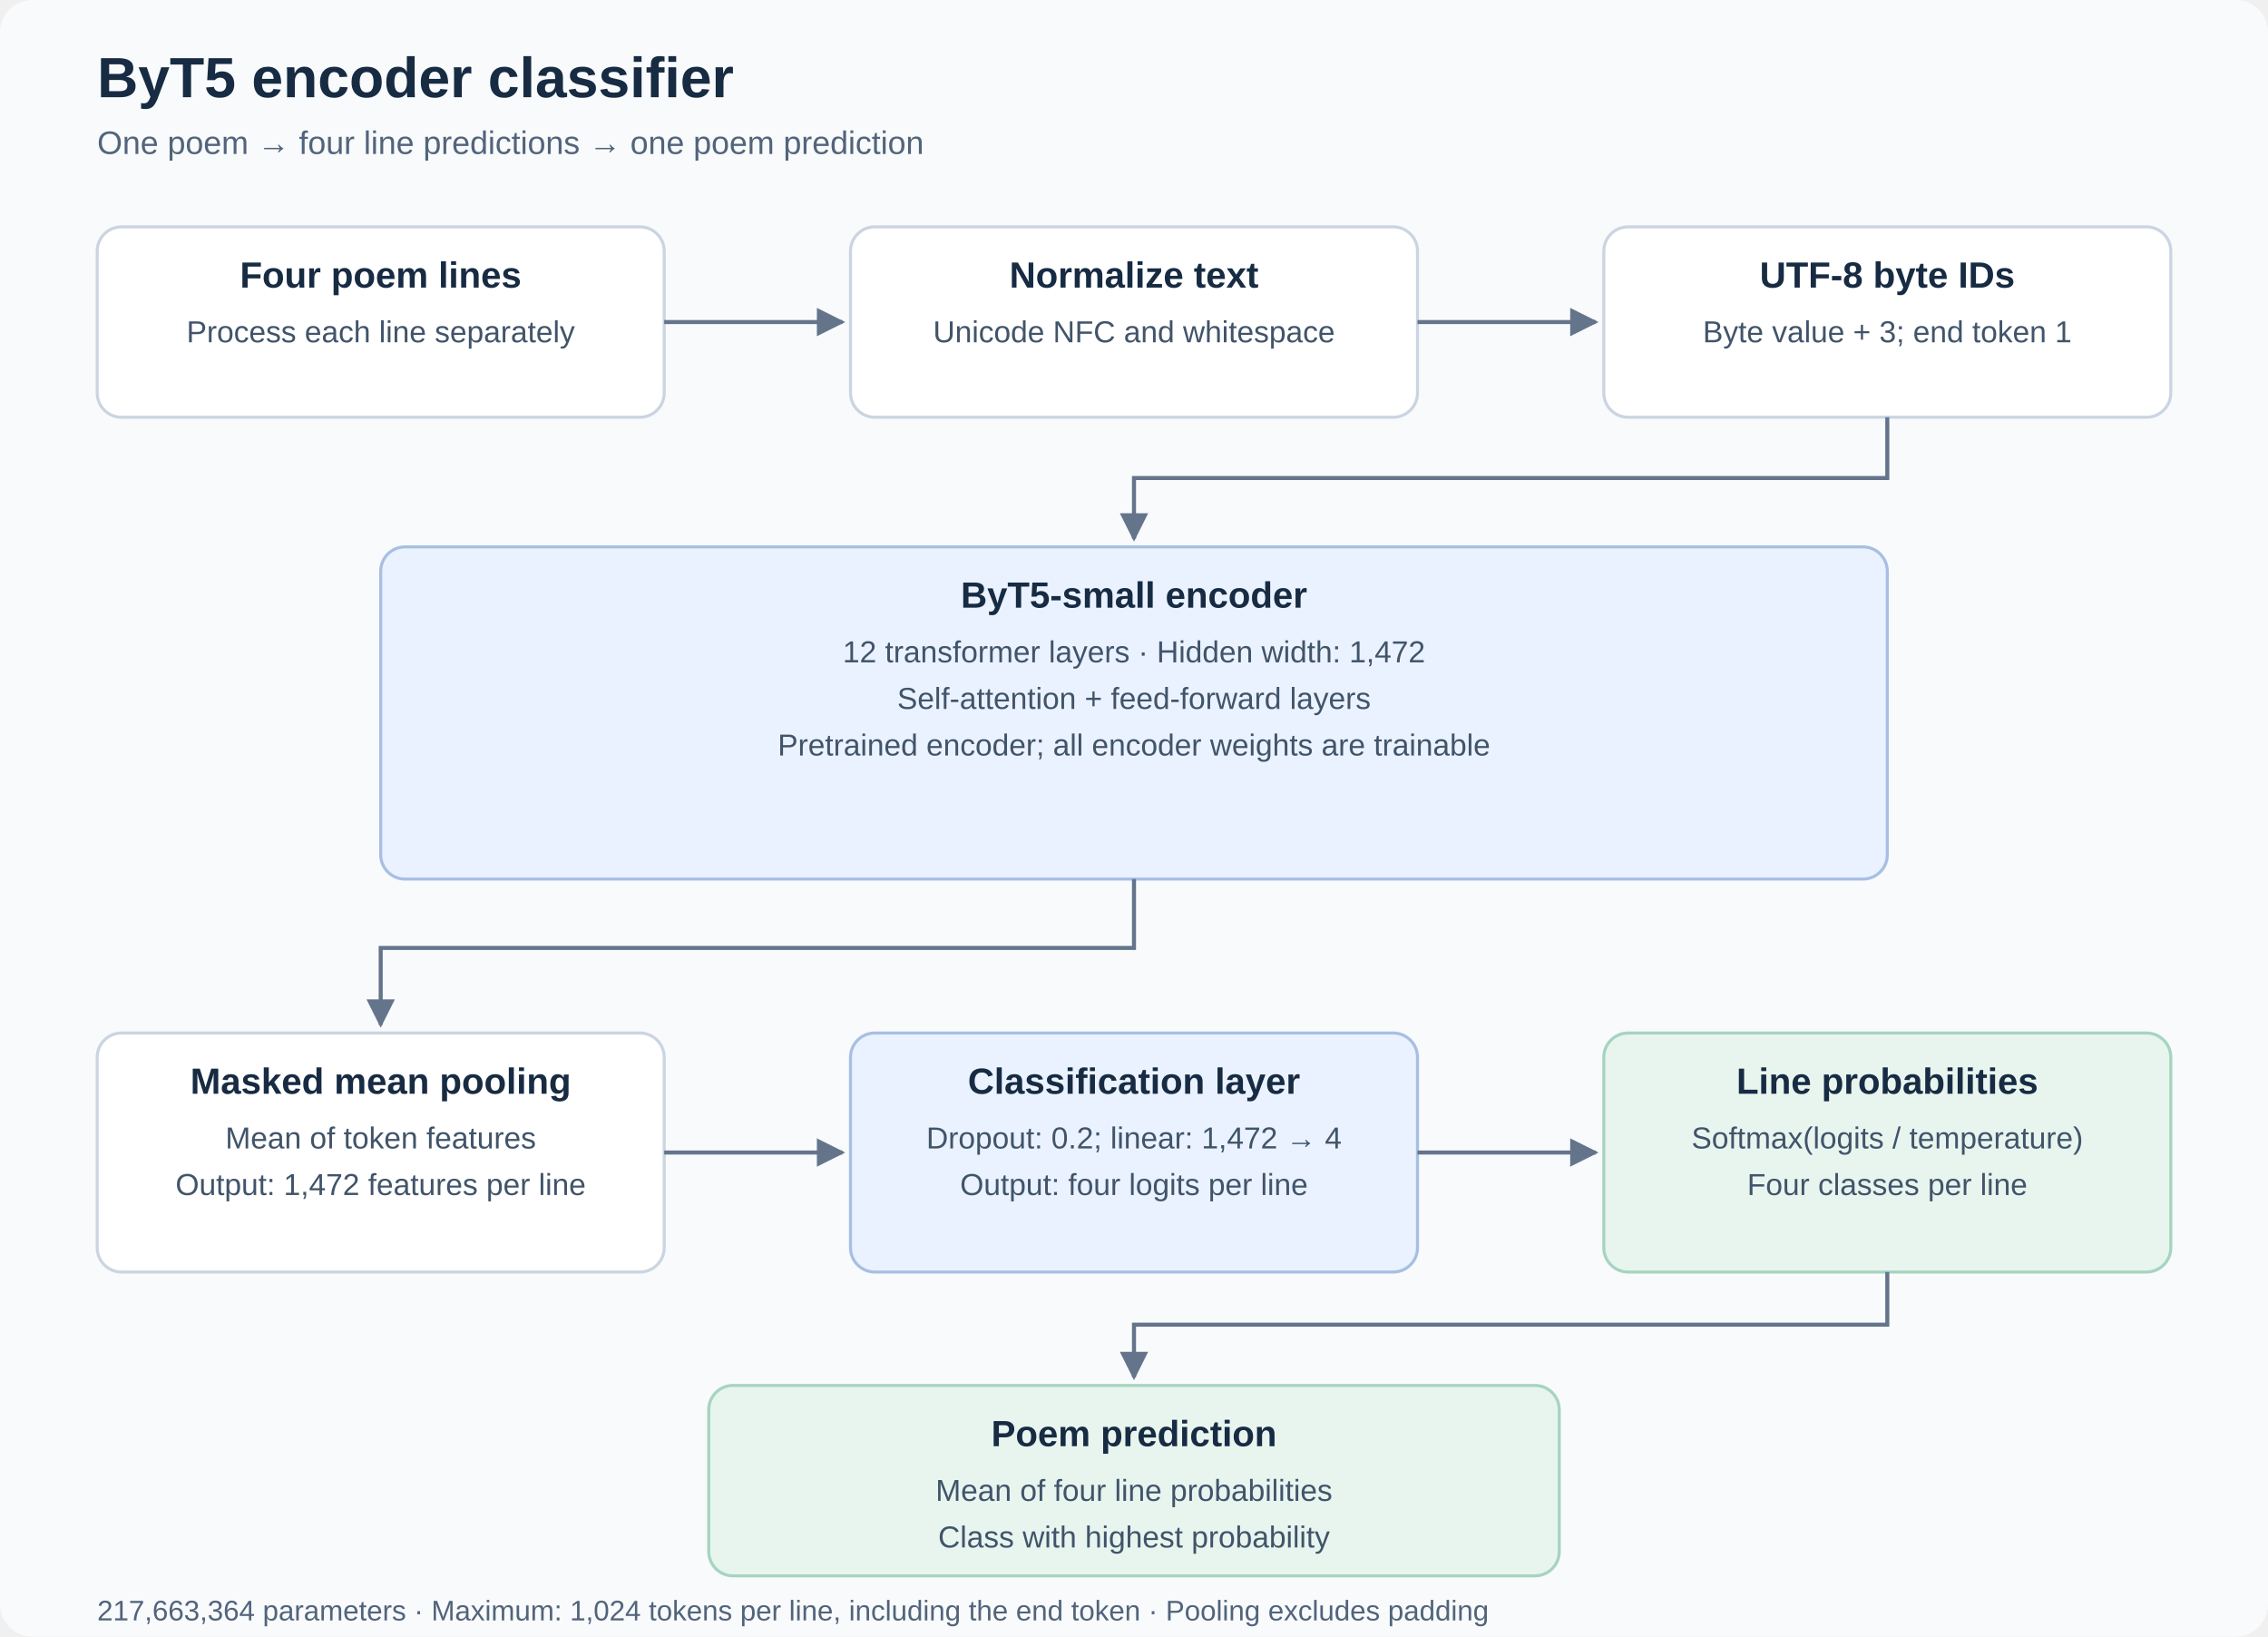
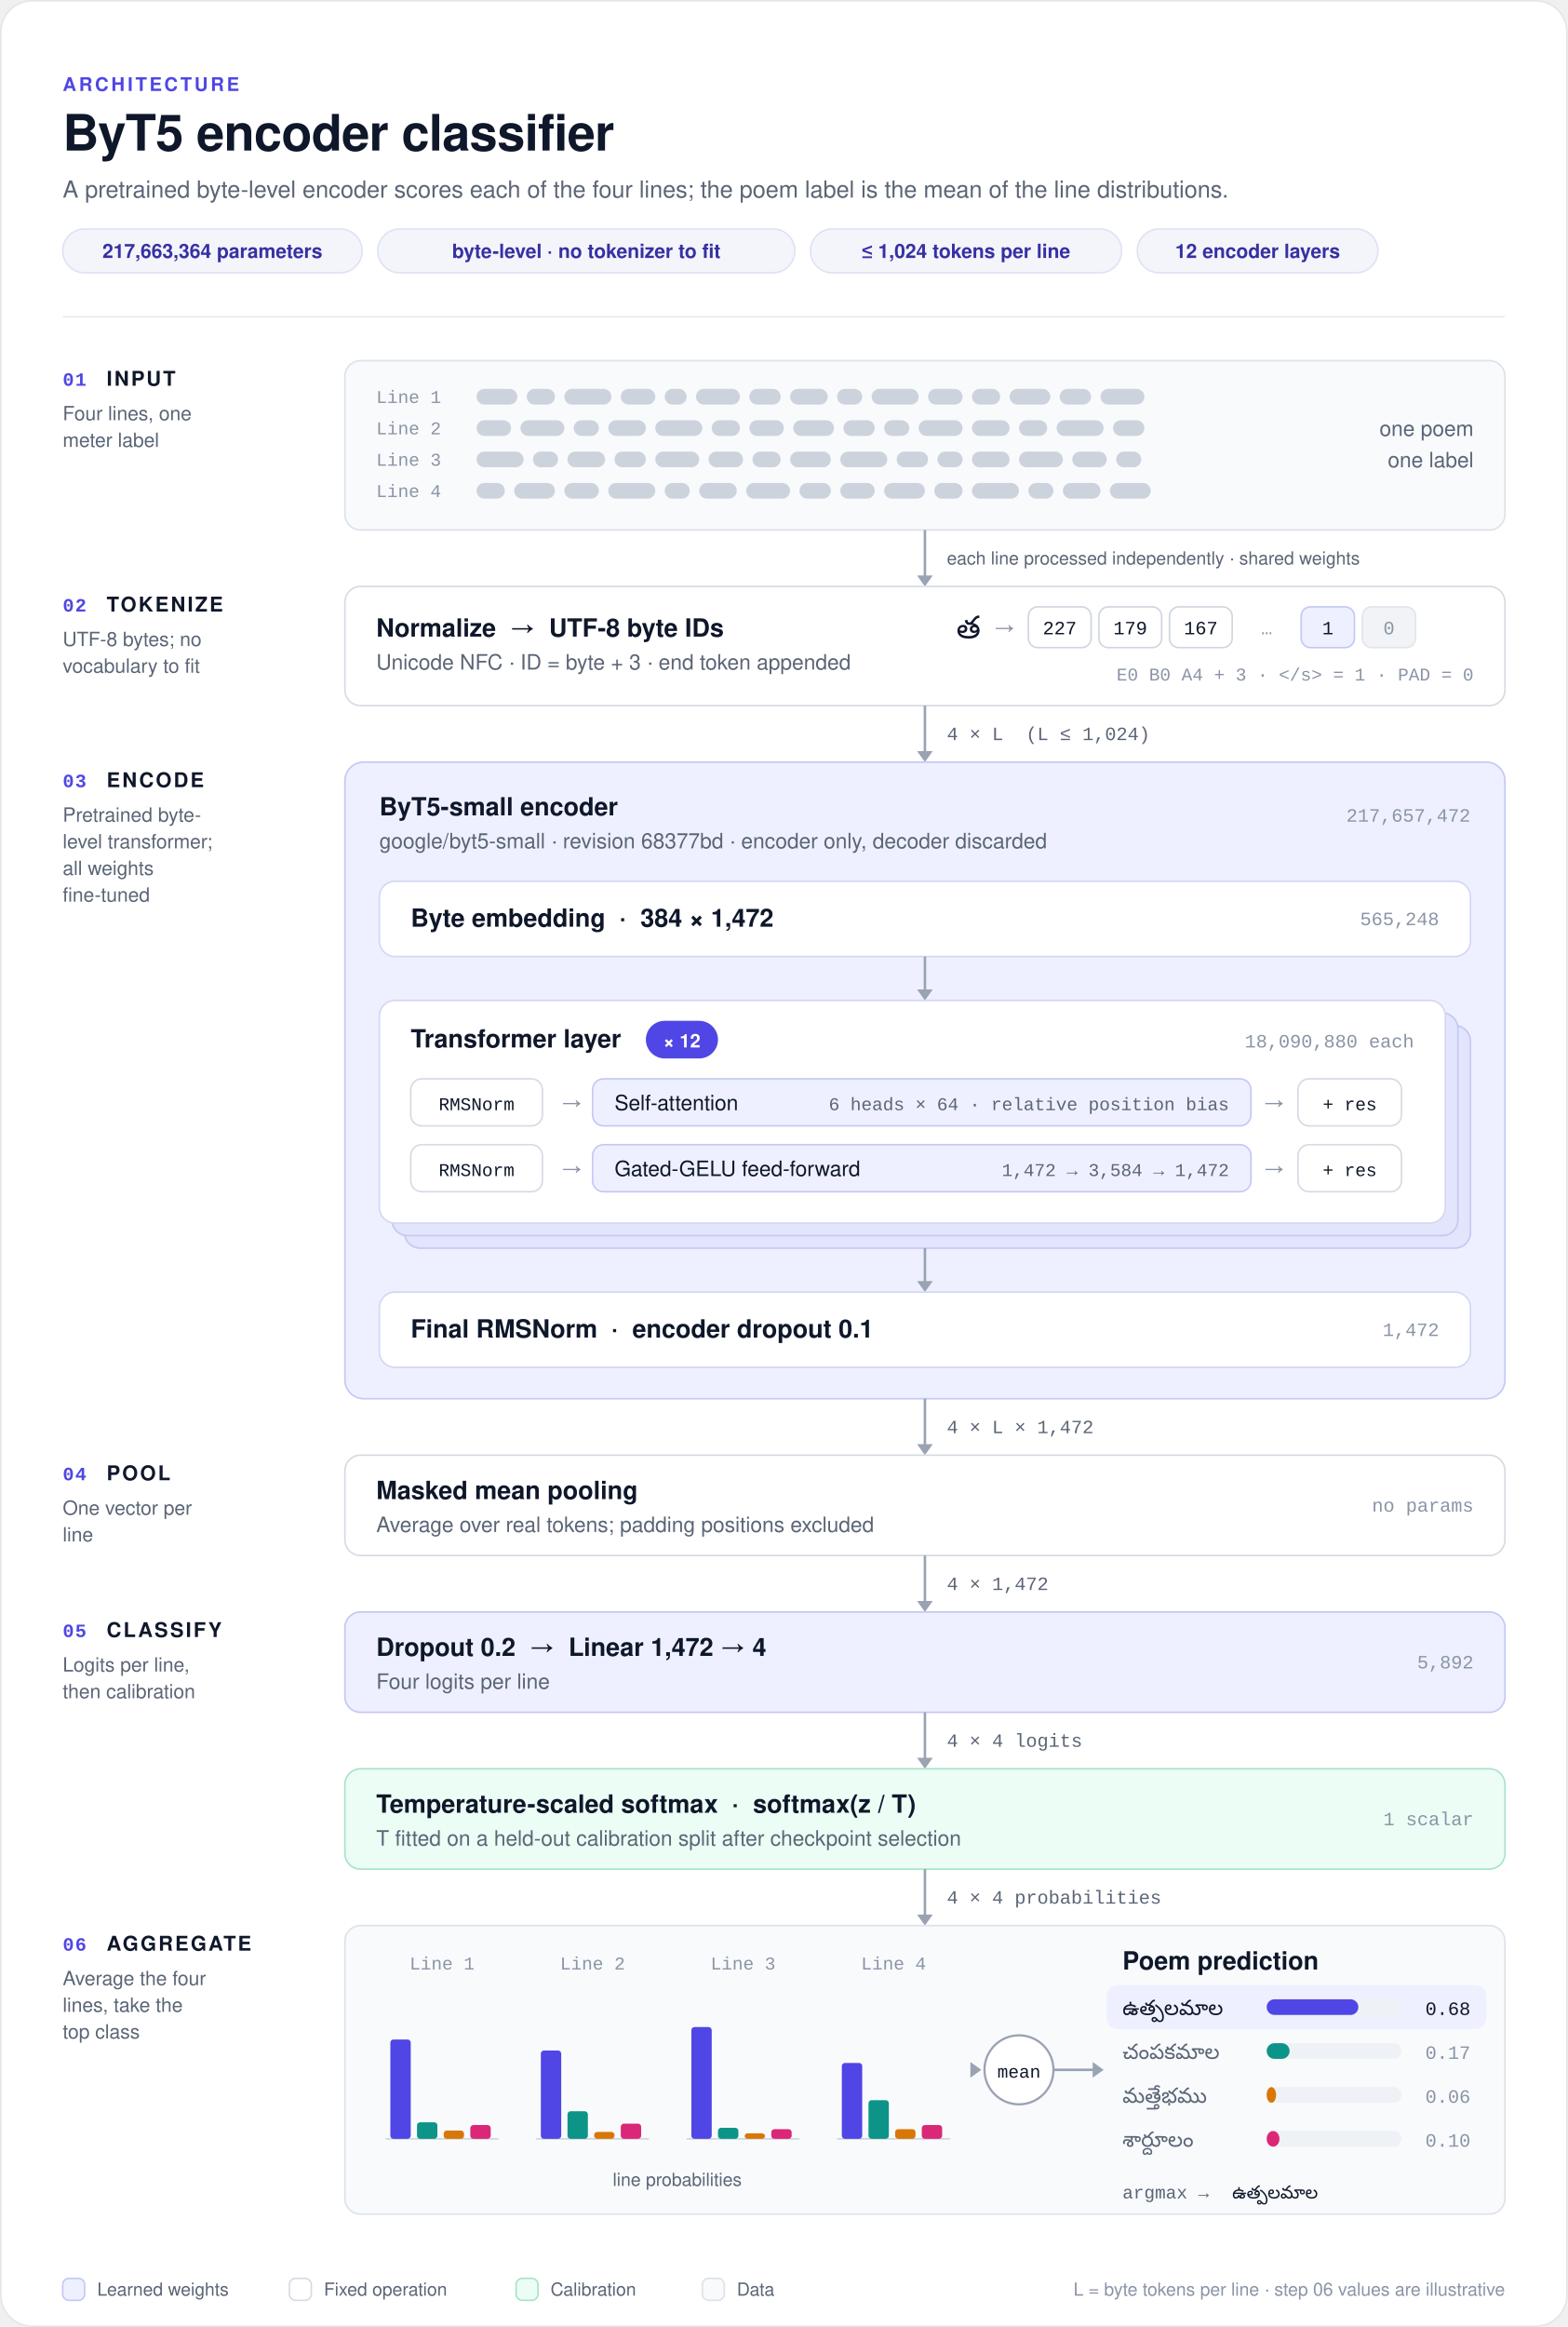
- <svg xmlns="http://www.w3.org/2000/svg" width="1120" height="808" viewBox="0 0 1120 808" role="img" aria-labelledby="title desc">
-   <defs>
-     <marker id="arrow" viewBox="0 0 10 10" refX="9" refY="5" markerWidth="7" markerHeight="7" orient="auto-start-reverse">
-       <path d="M 0 0 L 10 5 L 0 10 z" fill="#64748b" />
-     </marker>
-   </defs>
-   <style>text{font-family:Arial,Helvetica,sans-serif;fill:#172b43}.title{font-size:28px;font-weight:700}.subtitle{font-size:16px;fill:#52647b}.label{font-size:18px;font-weight:700}.detail{font-size:15px;fill:#41546a}.small{font-size:14px;fill:#52647b}.arrow{fill:none;stroke:#64748b;stroke-width:2;marker-end:url(#arrow)}</style>
-   <rect width="1120" height="808" rx="16" fill="#f8fafc" />
-   <text x="48" y="48" class="title">ByT5 encoder classifier</text>
-   <text x="48" y="76" class="subtitle">One poem → four line predictions → one poem prediction</text>
-   <rect x="48" y="112" width="280" height="94" rx="12" fill="#ffffff" stroke="#cbd5e1" stroke-width="1.5" />
-   <text x="188.0" y="142" text-anchor="middle" class="label">Four poem lines</text>
-   <text x="188.0" y="169" text-anchor="middle" class="detail">Process each line separately</text>
-   <rect x="420" y="112" width="280" height="94" rx="12" fill="#ffffff" stroke="#cbd5e1" stroke-width="1.5" />
-   <text x="560.0" y="142" text-anchor="middle" class="label">Normalize text</text>
-   <text x="560.0" y="169" text-anchor="middle" class="detail">Unicode NFC and whitespace</text>
-   <rect x="792" y="112" width="280" height="94" rx="12" fill="#ffffff" stroke="#cbd5e1" stroke-width="1.5" />
-   <text x="932.0" y="142" text-anchor="middle" class="label">UTF-8 byte IDs</text>
-   <text x="932.0" y="169" text-anchor="middle" class="detail">Byte value + 3; end token 1</text>
-   <path d="M 328 159 H 416" class="arrow" />
-   <path d="M 700 159 H 788" class="arrow" />
-   <rect x="188" y="270" width="744" height="164" rx="12" fill="#eaf2ff" stroke="#a8bfe3" stroke-width="1.5" />
-   <text x="560.0" y="300" text-anchor="middle" class="label">ByT5-small encoder</text>
-   <text x="560.0" y="327" text-anchor="middle" class="detail">12 transformer layers · Hidden width: 1,472</text>
-   <text x="560.0" y="350" text-anchor="middle" class="detail">Self-attention + feed-forward layers</text>
-   <text x="560.0" y="373" text-anchor="middle" class="detail">Pretrained encoder; all encoder weights are trainable</text>
-   <path d="M 932 206 V 236 H 560 V 266" class="arrow" />
-   <rect x="48" y="510" width="280" height="118" rx="12" fill="#ffffff" stroke="#cbd5e1" stroke-width="1.5" />
-   <text x="188.0" y="540" text-anchor="middle" class="label">Masked mean pooling</text>
-   <text x="188.0" y="567" text-anchor="middle" class="detail">Mean of token features</text>
-   <text x="188.0" y="590" text-anchor="middle" class="detail">Output: 1,472 features per line</text>
-   <rect x="420" y="510" width="280" height="118" rx="12" fill="#eaf2ff" stroke="#a8bfe3" stroke-width="1.5" />
-   <text x="560.0" y="540" text-anchor="middle" class="label">Classification layer</text>
-   <text x="560.0" y="567" text-anchor="middle" class="detail">Dropout: 0.2; linear: 1,472 → 4</text>
-   <text x="560.0" y="590" text-anchor="middle" class="detail">Output: four logits per line</text>
-   <rect x="792" y="510" width="280" height="118" rx="12" fill="#e8f5ef" stroke="#a6d4bf" stroke-width="1.5" />
-   <text x="932.0" y="540" text-anchor="middle" class="label">Line probabilities</text>
-   <text x="932.0" y="567" text-anchor="middle" class="detail">Softmax(logits / temperature)</text>
-   <text x="932.0" y="590" text-anchor="middle" class="detail">Four classes per line</text>
-   <path d="M 560 434 V 468 H 188 V 506" class="arrow" />
-   <path d="M 328 569 H 416" class="arrow" />
-   <path d="M 700 569 H 788" class="arrow" />
-   <rect x="350" y="684" width="420" height="94" rx="12" fill="#e8f5ef" stroke="#a6d4bf" stroke-width="1.5" />
-   <text x="560.0" y="714" text-anchor="middle" class="label">Poem prediction</text>
-   <text x="560.0" y="741" text-anchor="middle" class="detail">Mean of four line probabilities</text>
-   <text x="560.0" y="764" text-anchor="middle" class="detail">Class with highest probability</text>
-   <path d="M 932 628 V 654 H 560 V 680" class="arrow" />
-   <text x="48" y="800" class="small">217,663,364 parameters · Maximum: 1,024 tokens per line, including the end token · Pooling excludes padding</text>
+ <svg xmlns="http://www.w3.org/2000/svg" width="1000" height="1484" viewBox="0 0 1000 1484" role="img" aria-labelledby="title desc">
+   <style>
+ .sans{font-family:-apple-system,BlinkMacSystemFont,'Segoe UI','Helvetica Neue',Helvetica,Arial,sans-serif}
+ .mono{font-family:ui-monospace,SFMono-Regular,'SF Mono',Menlo,Consolas,'Liberation Mono',monospace}
+ .te{font-family:'Noto Sans Telugu','Kohinoor Telugu','Telugu Sangam MN','Nirmala UI',Gautami,sans-serif}
+ .bg{fill:#ffffff;stroke:#e2e6ec}
+ .ink{fill:#0f172a}.muted{fill:#5b6576}.faint{fill:#8a94a6}.accent{fill:#4f46e5}
+ .eyebrow{font-size:12px;font-weight:700;letter-spacing:.14em}
+ .h1{font-size:32px;font-weight:700;letter-spacing:-.01em}
+ .sub{font-size:15px}
+ .num{font-size:12px;font-weight:700;letter-spacing:.06em}
+ .stage{font-size:13px;font-weight:700;letter-spacing:.1em}
+ .cap{font-size:12.5px}
+ .t{font-size:16px;font-weight:650}
+ .tch{font-size:20px;font-weight:400}
+ .d{font-size:13.5px}
+ .tag{font-size:12px}
+ .shape{font-size:12px}
+ .small{font-size:11.5px}
+ .pill{fill:#f4f5fb;stroke:#dfe2f3}.pilltxt{font-size:12.5px;font-weight:600;fill:#3730a3}
+ .rule{stroke:#e8ebf0;stroke-width:1}
+ .io{fill:#f8fafc;stroke:#dde2ea}
+ .learn{fill:#eef0ff;stroke:#c3c8f4}
+ .fixed{fill:#ffffff;stroke:#d5dae3}
+ .cal{fill:#ecfdf5;stroke:#a7e3c9}
+ .inner{fill:#ffffff;stroke:#d3d7f2}
+ .shadow{fill:#e2e5fb;stroke:#c3c8f4}
+ .badge{fill:#4f46e5}.badgetxt{fill:#ffffff;font-size:12px;font-weight:700}
+ .glyph{fill:#cdd3dd}.cell{fill:#ffffff;stroke:#c3c8f4}.cellon{fill:#a5acf0;stroke:#6f78e6}.cellmid{fill:#4f46e5;stroke:#4f46e5}
+ .chip{fill:#ffffff;stroke:#cfd5df}.chippad{fill:#f1f3f6;stroke:#e1e5eb}.chipend{fill:#eef0ff;stroke:#c3c8f4}
+ .edge{fill:none;stroke:#9aa3b2;stroke-width:1.6}
+ .head{fill:#9aa3b2}
+ .axis{stroke:#cfd5df;stroke-width:1}
+ .track{fill:#eef1f5}
+ .m0{fill:#4f46e5}.m1{fill:#0d9488}.m2{fill:#d97706}.m3{fill:#db2777}
+ .op{fill:#ffffff;stroke:#9aa3b2;stroke-width:1.4}
+ .win{fill:#eef0ff;stroke:none}
+ @media (prefers-color-scheme: dark){
+ .bg{fill:#0d1117;stroke:#30363d}
+ .ink{fill:#e6edf3}.muted{fill:#9ba7b4}.faint{fill:#7d8590}.accent{fill:#8b8ff7}
+ .pill{fill:#1b1f3b;stroke:#33386b}.pilltxt{fill:#c7c9ff}
+ .rule{stroke:#21262d}
+ .io{fill:#11161d;stroke:#2b323b}
+ .learn{fill:#171b36;stroke:#3a4180}
+ .fixed{fill:#0d1117;stroke:#343b45}
+ .cal{fill:#0d2620;stroke:#1f6b52}
+ .inner{fill:#0f1328;stroke:#343a72}
+ .shadow{fill:#1d2242;stroke:#3a4180}
+ .badge{fill:#6366f1}
+ .glyph{fill:#323a46}.cell{fill:#0f1328;stroke:#3a4180}.cellon{fill:#3d4396;stroke:#6366f1}.cellmid{fill:#8b8ff7;stroke:#8b8ff7}
+ .chip{fill:#0d1117;stroke:#3a424d}.chippad{fill:#161b22;stroke:#262c35}.chipend{fill:#171b36;stroke:#3a4180}
+ .edge{stroke:#5d6673}.head{fill:#5d6673}
+ .axis{stroke:#30363d}.track{fill:#1a2029}
+ .m0{fill:#818cf8}.m1{fill:#2dd4bf}.m2{fill:#fbbf24}.m3{fill:#f472b6}
+ .op{fill:#0d1117;stroke:#5d6673}
+ .win{fill:#171b36}
+ }
+ </style>
+   <rect x="0.5" y="0.5" width="999" height="1483" rx="20" class="bg" />
+   <text x="40" y="58" text-anchor="start" class="sans eyebrow accent" xml:space="preserve">ARCHITECTURE</text>
+   <text x="40" y="96" text-anchor="start" class="sans h1 ink" xml:space="preserve">ByT5 encoder classifier</text>
+   <text x="40" y="126" text-anchor="start" class="sans sub muted" xml:space="preserve">A pretrained byte-level encoder scores each of the four lines; the poem label is the mean of the line distributions.</text>
+   <rect x="40" y="146" width="191" height="28" rx="14" class="pill" />
+   <text x="135.5" y="164.5" text-anchor="middle" class="sans pilltxt" xml:space="preserve">217,663,364 parameters</text>
+   <rect x="241" y="146" width="266" height="28" rx="14" class="pill" />
+   <text x="374" y="164.5" text-anchor="middle" class="sans pilltxt" xml:space="preserve">byte-level · no tokenizer to fit</text>
+   <rect x="517" y="146" width="198.5" height="28" rx="14" class="pill" />
+   <text x="616.25" y="164.5" text-anchor="middle" class="sans pilltxt" xml:space="preserve">≤ 1,024 tokens per line</text>
+   <rect x="725.5" y="146" width="153.5" height="28" rx="14" class="pill" />
+   <text x="802.25" y="164.5" text-anchor="middle" class="sans pilltxt" xml:space="preserve">12 encoder layers</text>
+   <line x1="40" y1="202" x2="960" y2="202" class="rule" />
+   <text x="40" y="246" text-anchor="start" class="mono num accent" xml:space="preserve">01</text>
+   <text x="68" y="246" text-anchor="start" class="sans stage ink" xml:space="preserve">INPUT</text>
+   <text x="40" y="268" text-anchor="start" class="sans cap muted" xml:space="preserve">Four lines, one</text>
+   <text x="40" y="285" text-anchor="start" class="sans cap muted" xml:space="preserve">meter label</text>
+   <rect x="220" y="230" width="740" height="108" rx="10" class="io" />
+   <text x="240" y="257" text-anchor="start" class="mono small faint" xml:space="preserve">Line 1</text>
+   <rect x="304" y="248" width="26" height="10" rx="5" class="glyph" />
+   <rect x="336" y="248" width="18" height="10" rx="5" class="glyph" />
+   <rect x="360" y="248" width="30" height="10" rx="5" class="glyph" />
+   <rect x="396" y="248" width="22" height="10" rx="5" class="glyph" />
+   <rect x="424" y="248" width="14" height="10" rx="5" class="glyph" />
+   <rect x="444" y="248" width="28" height="10" rx="5" class="glyph" />
+   <rect x="478" y="248" width="20" height="10" rx="5" class="glyph" />
+   <rect x="504" y="248" width="24" height="10" rx="5" class="glyph" />
+   <rect x="534" y="248" width="16" height="10" rx="5" class="glyph" />
+   <rect x="556" y="248" width="30" height="10" rx="5" class="glyph" />
+   <rect x="592" y="248" width="22" height="10" rx="5" class="glyph" />
+   <rect x="620" y="248" width="18" height="10" rx="5" class="glyph" />
+   <rect x="644" y="248" width="26" height="10" rx="5" class="glyph" />
+   <rect x="676" y="248" width="20" height="10" rx="5" class="glyph" />
+   <rect x="702" y="248" width="28" height="10" rx="5" class="glyph" />
+   <text x="240" y="277" text-anchor="start" class="mono small faint" xml:space="preserve">Line 2</text>
+   <rect x="304" y="268" width="22" height="10" rx="5" class="glyph" />
+   <rect x="332" y="268" width="28" height="10" rx="5" class="glyph" />
+   <rect x="366" y="268" width="16" height="10" rx="5" class="glyph" />
+   <rect x="388" y="268" width="24" height="10" rx="5" class="glyph" />
+   <rect x="418" y="268" width="30" height="10" rx="5" class="glyph" />
+   <rect x="454" y="268" width="18" height="10" rx="5" class="glyph" />
+   <rect x="478" y="268" width="22" height="10" rx="5" class="glyph" />
+   <rect x="506" y="268" width="26" height="10" rx="5" class="glyph" />
+   <rect x="538" y="268" width="20" height="10" rx="5" class="glyph" />
+   <rect x="564" y="268" width="16" height="10" rx="5" class="glyph" />
+   <rect x="586" y="268" width="28" height="10" rx="5" class="glyph" />
+   <rect x="620" y="268" width="24" height="10" rx="5" class="glyph" />
+   <rect x="650" y="268" width="18" height="10" rx="5" class="glyph" />
+   <rect x="674" y="268" width="30" height="10" rx="5" class="glyph" />
+   <rect x="710" y="268" width="20" height="10" rx="5" class="glyph" />
+   <text x="240" y="297" text-anchor="start" class="mono small faint" xml:space="preserve">Line 3</text>
+   <rect x="304" y="288" width="30" height="10" rx="5" class="glyph" />
+   <rect x="340" y="288" width="16" height="10" rx="5" class="glyph" />
+   <rect x="362" y="288" width="24" height="10" rx="5" class="glyph" />
+   <rect x="392" y="288" width="20" height="10" rx="5" class="glyph" />
+   <rect x="418" y="288" width="28" height="10" rx="5" class="glyph" />
+   <rect x="452" y="288" width="22" height="10" rx="5" class="glyph" />
+   <rect x="480" y="288" width="18" height="10" rx="5" class="glyph" />
+   <rect x="504" y="288" width="26" height="10" rx="5" class="glyph" />
+   <rect x="536" y="288" width="30" height="10" rx="5" class="glyph" />
+   <rect x="572" y="288" width="20" height="10" rx="5" class="glyph" />
+   <rect x="598" y="288" width="16" height="10" rx="5" class="glyph" />
+   <rect x="620" y="288" width="24" height="10" rx="5" class="glyph" />
+   <rect x="650" y="288" width="28" height="10" rx="5" class="glyph" />
+   <rect x="684" y="288" width="22" height="10" rx="5" class="glyph" />
+   <rect x="712" y="288" width="16" height="10" rx="5" class="glyph" />
+   <text x="240" y="317" text-anchor="start" class="mono small faint" xml:space="preserve">Line 4</text>
+   <rect x="304" y="308" width="18" height="10" rx="5" class="glyph" />
+   <rect x="328" y="308" width="26" height="10" rx="5" class="glyph" />
+   <rect x="360" y="308" width="22" height="10" rx="5" class="glyph" />
+   <rect x="388" y="308" width="30" height="10" rx="5" class="glyph" />
+   <rect x="424" y="308" width="16" height="10" rx="5" class="glyph" />
+   <rect x="446" y="308" width="24" height="10" rx="5" class="glyph" />
+   <rect x="476" y="308" width="28" height="10" rx="5" class="glyph" />
+   <rect x="510" y="308" width="20" height="10" rx="5" class="glyph" />
+   <rect x="536" y="308" width="22" height="10" rx="5" class="glyph" />
+   <rect x="564" y="308" width="26" height="10" rx="5" class="glyph" />
+   <rect x="596" y="308" width="18" height="10" rx="5" class="glyph" />
+   <rect x="620" y="308" width="30" height="10" rx="5" class="glyph" />
+   <rect x="656" y="308" width="16" height="10" rx="5" class="glyph" />
+   <rect x="678" y="308" width="24" height="10" rx="5" class="glyph" />
+   <rect x="708" y="308" width="26" height="10" rx="5" class="glyph" />
+   <text x="940" y="278" text-anchor="end" class="sans d muted" xml:space="preserve">one poem</text>
+   <text x="940" y="298" text-anchor="end" class="sans d muted" xml:space="preserve">one label</text>
+   <path d="M 590 338 V 372" class="edge" />
+   <path d="M 585 367 L 590 374 L 595 367 z" class="head" />
+   <text x="604" y="360" text-anchor="start" class="sans small muted" xml:space="preserve">each line processed independently · shared weights</text>
+   <text x="40" y="390" text-anchor="start" class="mono num accent" xml:space="preserve">02</text>
+   <text x="68" y="390" text-anchor="start" class="sans stage ink" xml:space="preserve">TOKENIZE</text>
+   <text x="40" y="412" text-anchor="start" class="sans cap muted" xml:space="preserve">UTF-8 bytes; no</text>
+   <text x="40" y="429" text-anchor="start" class="sans cap muted" xml:space="preserve">vocabulary to fit</text>
+   <rect x="220" y="374" width="740" height="76" rx="10" class="fixed" />
+   <text x="240" y="406" text-anchor="start" class="sans t ink" xml:space="preserve">Normalize  →  UTF-8 byte IDs</text>
+   <text x="240" y="427" text-anchor="start" class="sans d muted" xml:space="preserve">Unicode NFC · ID = byte + 3 · end token appended</text>
+   <text x="610" y="407" text-anchor="start" class="te tch ink" xml:space="preserve">త</text>
+   <text x="634" y="405" text-anchor="start" class="sans d faint" xml:space="preserve">→</text>
+   <rect x="656" y="387" width="40" height="26" rx="6" class="chip" />
+   <text x="676" y="404.5" text-anchor="middle" class="mono tag ink" xml:space="preserve">227</text>
+   <rect x="701" y="387" width="40" height="26" rx="6" class="chip" />
+   <text x="721" y="404.5" text-anchor="middle" class="mono tag ink" xml:space="preserve">179</text>
+   <rect x="746" y="387" width="40" height="26" rx="6" class="chip" />
+   <text x="766" y="404.5" text-anchor="middle" class="mono tag ink" xml:space="preserve">167</text>
+   <text x="808" y="404.5" text-anchor="middle" class="mono tag faint" xml:space="preserve">…</text>
+   <rect x="830" y="387" width="34" height="26" rx="6" class="chipend" />
+   <text x="847" y="404.5" text-anchor="middle" class="mono tag ink" xml:space="preserve">1</text>
+   <rect x="869" y="387" width="34" height="26" rx="6" class="chippad" />
+   <text x="886" y="404.5" text-anchor="middle" class="mono tag faint" xml:space="preserve">0</text>
+   <text x="940" y="434" text-anchor="end" class="mono small faint" xml:space="preserve">E0 B0 A4 + 3 · &lt;/s&gt; = 1 · PAD = 0</text>
+   <path d="M 590 450 V 484" class="edge" />
+   <path d="M 585 479 L 590 486 L 595 479 z" class="head" />
+   <text x="604" y="472" text-anchor="start" class="mono shape muted" xml:space="preserve">4 × L  (L ≤ 1,024)</text>
+   <text x="40" y="502" text-anchor="start" class="mono num accent" xml:space="preserve">03</text>
+   <text x="68" y="502" text-anchor="start" class="sans stage ink" xml:space="preserve">ENCODE</text>
+   <text x="40" y="524" text-anchor="start" class="sans cap muted" xml:space="preserve">Pretrained byte-</text>
+   <text x="40" y="541" text-anchor="start" class="sans cap muted" xml:space="preserve">level transformer;</text>
+   <text x="40" y="558" text-anchor="start" class="sans cap muted" xml:space="preserve">all weights</text>
+   <text x="40" y="575" text-anchor="start" class="sans cap muted" xml:space="preserve">fine-tuned</text>
+   <rect x="220" y="486" width="740" height="406" rx="12" class="learn" />
+   <text x="242" y="520" text-anchor="start" class="sans t ink" xml:space="preserve">ByT5-small encoder</text>
+   <text x="242" y="541" text-anchor="start" class="sans d muted" xml:space="preserve">google/byt5-small · revision 68377bd · encoder only, decoder discarded</text>
+   <text x="938" y="524" text-anchor="end" class="mono tag faint" xml:space="preserve">217,657,472</text>
+   <rect x="242" y="562" width="696" height="48" rx="10" class="inner" />
+   <text x="262" y="591" text-anchor="start" class="sans t ink" xml:space="preserve">Byte embedding  ·  384 × 1,472</text>
+   <text x="918" y="590" text-anchor="end" class="mono tag faint" xml:space="preserve">565,248</text>
+   <path d="M 590 610 V 636" class="edge" />
+   <path d="M 585 631 L 590 638 L 595 631 z" class="head" />
+   <rect x="258" y="654" width="680" height="142" rx="10" class="shadow" />
+   <rect x="250" y="646" width="680" height="142" rx="10" class="shadow" />
+   <rect x="242" y="638" width="680" height="142" rx="10" class="inner" />
+   <text x="262" y="668" text-anchor="start" class="sans t ink" xml:space="preserve">Transformer layer</text>
+   <rect x="412" y="651" width="46" height="24" rx="12" class="badge" />
+   <text x="435" y="668" text-anchor="middle" class="sans badgetxt sans" xml:space="preserve">× 12</text>
+   <text x="902" y="668" text-anchor="end" class="mono tag faint" xml:space="preserve">18,090,880 each</text>
+   <rect x="262" y="688" width="84" height="30" rx="7" class="fixed" />
+   <text x="304" y="708" text-anchor="middle" class="mono small ink" xml:space="preserve">RMSNorm</text>
+   <text x="358" y="708" text-anchor="start" class="sans d faint" xml:space="preserve">→</text>
+   <rect x="378" y="688" width="420" height="30" rx="7" class="learn" />
+   <text x="392" y="708" text-anchor="start" class="sans d ink" xml:space="preserve">Self-attention</text>
+   <text x="784" y="708" text-anchor="end" class="mono small muted" xml:space="preserve">6 heads × 64 · relative position bias</text>
+   <text x="806" y="708" text-anchor="start" class="sans d faint" xml:space="preserve">→</text>
+   <rect x="828" y="688" width="66" height="30" rx="7" class="fixed" />
+   <text x="861" y="708" text-anchor="middle" class="mono small ink" xml:space="preserve">+ res</text>
+   <rect x="262" y="730" width="84" height="30" rx="7" class="fixed" />
+   <text x="304" y="750" text-anchor="middle" class="mono small ink" xml:space="preserve">RMSNorm</text>
+   <text x="358" y="750" text-anchor="start" class="sans d faint" xml:space="preserve">→</text>
+   <rect x="378" y="730" width="420" height="30" rx="7" class="learn" />
+   <text x="392" y="750" text-anchor="start" class="sans d ink" xml:space="preserve">Gated-GELU feed-forward</text>
+   <text x="784" y="750" text-anchor="end" class="mono small muted" xml:space="preserve">1,472 → 3,584 → 1,472</text>
+   <text x="806" y="750" text-anchor="start" class="sans d faint" xml:space="preserve">→</text>
+   <rect x="828" y="730" width="66" height="30" rx="7" class="fixed" />
+   <text x="861" y="750" text-anchor="middle" class="mono small ink" xml:space="preserve">+ res</text>
+   <path d="M 590 796 V 822" class="edge" />
+   <path d="M 585 817 L 590 824 L 595 817 z" class="head" />
+   <rect x="242" y="824" width="696" height="48" rx="10" class="inner" />
+   <text x="262" y="853" text-anchor="start" class="sans t ink" xml:space="preserve">Final RMSNorm  ·  encoder dropout 0.1</text>
+   <text x="918" y="852" text-anchor="end" class="mono tag faint" xml:space="preserve">1,472</text>
+   <path d="M 590 892 V 926" class="edge" />
+   <path d="M 585 921 L 590 928 L 595 921 z" class="head" />
+   <text x="604" y="914" text-anchor="start" class="mono shape muted" xml:space="preserve">4 × L × 1,472</text>
+   <text x="40" y="944" text-anchor="start" class="mono num accent" xml:space="preserve">04</text>
+   <text x="68" y="944" text-anchor="start" class="sans stage ink" xml:space="preserve">POOL</text>
+   <text x="40" y="966" text-anchor="start" class="sans cap muted" xml:space="preserve">One vector per</text>
+   <text x="40" y="983" text-anchor="start" class="sans cap muted" xml:space="preserve">line</text>
+   <rect x="220" y="928" width="740" height="64" rx="10" class="fixed" />
+   <text x="240" y="956" text-anchor="start" class="sans t ink" xml:space="preserve">Masked mean pooling</text>
+   <text x="240" y="977" text-anchor="start" class="sans d muted" xml:space="preserve">Average over real tokens; padding positions excluded</text>
+   <text x="940" y="964" text-anchor="end" class="mono tag faint" xml:space="preserve">no params</text>
+   <path d="M 590 992 V 1026" class="edge" />
+   <path d="M 585 1021 L 590 1028 L 595 1021 z" class="head" />
+   <text x="604" y="1014" text-anchor="start" class="mono shape muted" xml:space="preserve">4 × 1,472</text>
+   <text x="40" y="1044" text-anchor="start" class="mono num accent" xml:space="preserve">05</text>
+   <text x="68" y="1044" text-anchor="start" class="sans stage ink" xml:space="preserve">CLASSIFY</text>
+   <text x="40" y="1066" text-anchor="start" class="sans cap muted" xml:space="preserve">Logits per line,</text>
+   <text x="40" y="1083" text-anchor="start" class="sans cap muted" xml:space="preserve">then calibration</text>
+   <rect x="220" y="1028" width="740" height="64" rx="10" class="learn" />
+   <text x="240" y="1056" text-anchor="start" class="sans t ink" xml:space="preserve">Dropout 0.2  →  Linear 1,472 → 4</text>
+   <text x="240" y="1077" text-anchor="start" class="sans d muted" xml:space="preserve">Four logits per line</text>
+   <text x="940" y="1064" text-anchor="end" class="mono tag faint" xml:space="preserve">5,892</text>
+   <path d="M 590 1092 V 1126" class="edge" />
+   <path d="M 585 1121 L 590 1128 L 595 1121 z" class="head" />
+   <text x="604" y="1114" text-anchor="start" class="mono shape muted" xml:space="preserve">4 × 4 logits</text>
+   <rect x="220" y="1128" width="740" height="64" rx="10" class="cal" />
+   <text x="240" y="1156" text-anchor="start" class="sans t ink" xml:space="preserve">Temperature-scaled softmax  ·  softmax(z / T)</text>
+   <text x="240" y="1177" text-anchor="start" class="sans d muted" xml:space="preserve">T fitted on a held-out calibration split after checkpoint selection</text>
+   <text x="940" y="1164" text-anchor="end" class="mono tag faint" xml:space="preserve">1 scalar</text>
+   <path d="M 590 1192 V 1226" class="edge" />
+   <path d="M 585 1221 L 590 1228 L 595 1221 z" class="head" />
+   <text x="604" y="1214" text-anchor="start" class="mono shape muted" xml:space="preserve">4 × 4 probabilities</text>
+   <text x="40" y="1244" text-anchor="start" class="mono num accent" xml:space="preserve">06</text>
+   <text x="68" y="1244" text-anchor="start" class="sans stage ink" xml:space="preserve">AGGREGATE</text>
+   <text x="40" y="1266" text-anchor="start" class="sans cap muted" xml:space="preserve">Average the four</text>
+   <text x="40" y="1283" text-anchor="start" class="sans cap muted" xml:space="preserve">lines, take the</text>
+   <text x="40" y="1300" text-anchor="start" class="sans cap muted" xml:space="preserve">top class</text>
+   <rect x="220" y="1228" width="740" height="184" rx="10" class="io" />
+   <text x="282" y="1256" text-anchor="middle" class="mono small faint" xml:space="preserve">Line 1</text>
+   <line x1="246" y1="1364" x2="318" y2="1364" class="axis" />
+   <rect x="249" y="1300.64" width="13" height="63.36" rx="2" class="m0" />
+   <rect x="266" y="1353.44" width="13" height="10.56" rx="2" class="m1" />
+   <rect x="283" y="1358.72" width="13" height="5.28" rx="2" class="m2" />
+   <rect x="300" y="1355.2" width="13" height="8.8" rx="2" class="m3" />
+   <text x="378" y="1256" text-anchor="middle" class="mono small faint" xml:space="preserve">Line 2</text>
+   <line x1="342" y1="1364" x2="414" y2="1364" class="axis" />
+   <rect x="345" y="1307.68" width="13" height="56.32" rx="2" class="m0" />
+   <rect x="362" y="1346.4" width="13" height="17.6" rx="2" class="m1" />
+   <rect x="379" y="1359.6" width="13" height="4.4" rx="2" class="m2" />
+   <rect x="396" y="1354.32" width="13" height="9.68" rx="2" class="m3" />
+   <text x="474" y="1256" text-anchor="middle" class="mono small faint" xml:space="preserve">Line 3</text>
+   <line x1="438" y1="1364" x2="510" y2="1364" class="axis" />
+   <rect x="441" y="1292.72" width="13" height="71.28" rx="2" class="m0" />
+   <rect x="458" y="1356.96" width="13" height="7.04" rx="2" class="m1" />
+   <rect x="475" y="1360.48" width="13" height="3.52" rx="2" class="m2" />
+   <rect x="492" y="1357.84" width="13" height="6.16" rx="2" class="m3" />
+   <text x="570" y="1256" text-anchor="middle" class="mono small faint" xml:space="preserve">Line 4</text>
+   <line x1="534" y1="1364" x2="606" y2="1364" class="axis" />
+   <rect x="537" y="1315.6" width="13" height="48.4" rx="2" class="m0" />
+   <rect x="554" y="1339.36" width="13" height="24.64" rx="2" class="m1" />
+   <rect x="571" y="1357.84" width="13" height="6.16" rx="2" class="m2" />
+   <rect x="588" y="1355.2" width="13" height="8.8" rx="2" class="m3" />
+   <text x="432" y="1394" text-anchor="middle" class="sans small muted" xml:space="preserve">line probabilities</text>
+   <path d="M 624 1320 H 624" class="edge" />
+   <path d="M 619 1315 L 626 1320 L 619 1325 z" class="head" />
+   <circle cx="650" cy="1320" r="22" class="op" />
+   <text x="650" y="1325" text-anchor="middle" class="mono small ink" xml:space="preserve">mean</text>
+   <path d="M 672 1320 H 702" class="edge" />
+   <path d="M 697 1315 L 704 1320 L 697 1325 z" class="head" />
+   <text x="716" y="1256" text-anchor="start" class="sans t ink" xml:space="preserve">Poem prediction</text>
+   <rect x="706" y="1266" width="242" height="28" rx="7" class="win" />
+   <text x="716" y="1285" text-anchor="start" class="te d ink" xml:space="preserve">ఉత్పలమాల</text>
+   <rect x="808" y="1275" width="86" height="10" rx="5" class="track" />
+   <rect x="808" y="1275" width="58.48" height="10" rx="5" class="m0" />
+   <text x="938" y="1285" text-anchor="end" class="mono tag ink" xml:space="preserve">0.68</text>
+   <text x="716" y="1313" text-anchor="start" class="te d muted" xml:space="preserve">చంపకమాల</text>
+   <rect x="808" y="1303" width="86" height="10" rx="5" class="track" />
+   <rect x="808" y="1303" width="14.62" height="10" rx="5" class="m1" />
+   <text x="938" y="1313" text-anchor="end" class="mono tag faint" xml:space="preserve">0.17</text>
+   <text x="716" y="1341" text-anchor="start" class="te d muted" xml:space="preserve">మత్తేభము</text>
+   <rect x="808" y="1331" width="86" height="10" rx="5" class="track" />
+   <rect x="808" y="1331" width="6" height="10" rx="5" class="m2" />
+   <text x="938" y="1341" text-anchor="end" class="mono tag faint" xml:space="preserve">0.06</text>
+   <text x="716" y="1369" text-anchor="start" class="te d muted" xml:space="preserve">శార్దూలం</text>
+   <rect x="808" y="1359" width="86" height="10" rx="5" class="track" />
+   <rect x="808" y="1359" width="8.17" height="10" rx="5" class="m3" />
+   <text x="938" y="1369" text-anchor="end" class="mono tag faint" xml:space="preserve">0.10</text>
+   <text x="716" y="1402" text-anchor="start" class="mono small muted" xml:space="preserve">argmax →</text>
+   <text x="786" y="1402" text-anchor="start" class="te small ink" xml:space="preserve">ఉత్పలమాల</text>
+   <rect x="40" y="1453" width="14" height="14" rx="4" class="learn" />
+   <text x="62" y="1464" text-anchor="start" class="sans small muted" xml:space="preserve">Learned weights</text>
+   <rect x="184.6" y="1453" width="14" height="14" rx="4" class="fixed" />
+   <text x="206.6" y="1464" text-anchor="start" class="sans small muted" xml:space="preserve">Fixed operation</text>
+   <rect x="329.2" y="1453" width="14" height="14" rx="4" class="cal" />
+   <text x="351.2" y="1464" text-anchor="start" class="sans small muted" xml:space="preserve">Calibration</text>
+   <rect x="448.04" y="1453" width="14" height="14" rx="4" class="io" />
+   <text x="470.04" y="1464" text-anchor="start" class="sans small muted" xml:space="preserve">Data</text>
+   <text x="960" y="1464" text-anchor="end" class="sans small faint" xml:space="preserve">L = byte tokens per line · step 06 values are illustrative</text>
</svg>
